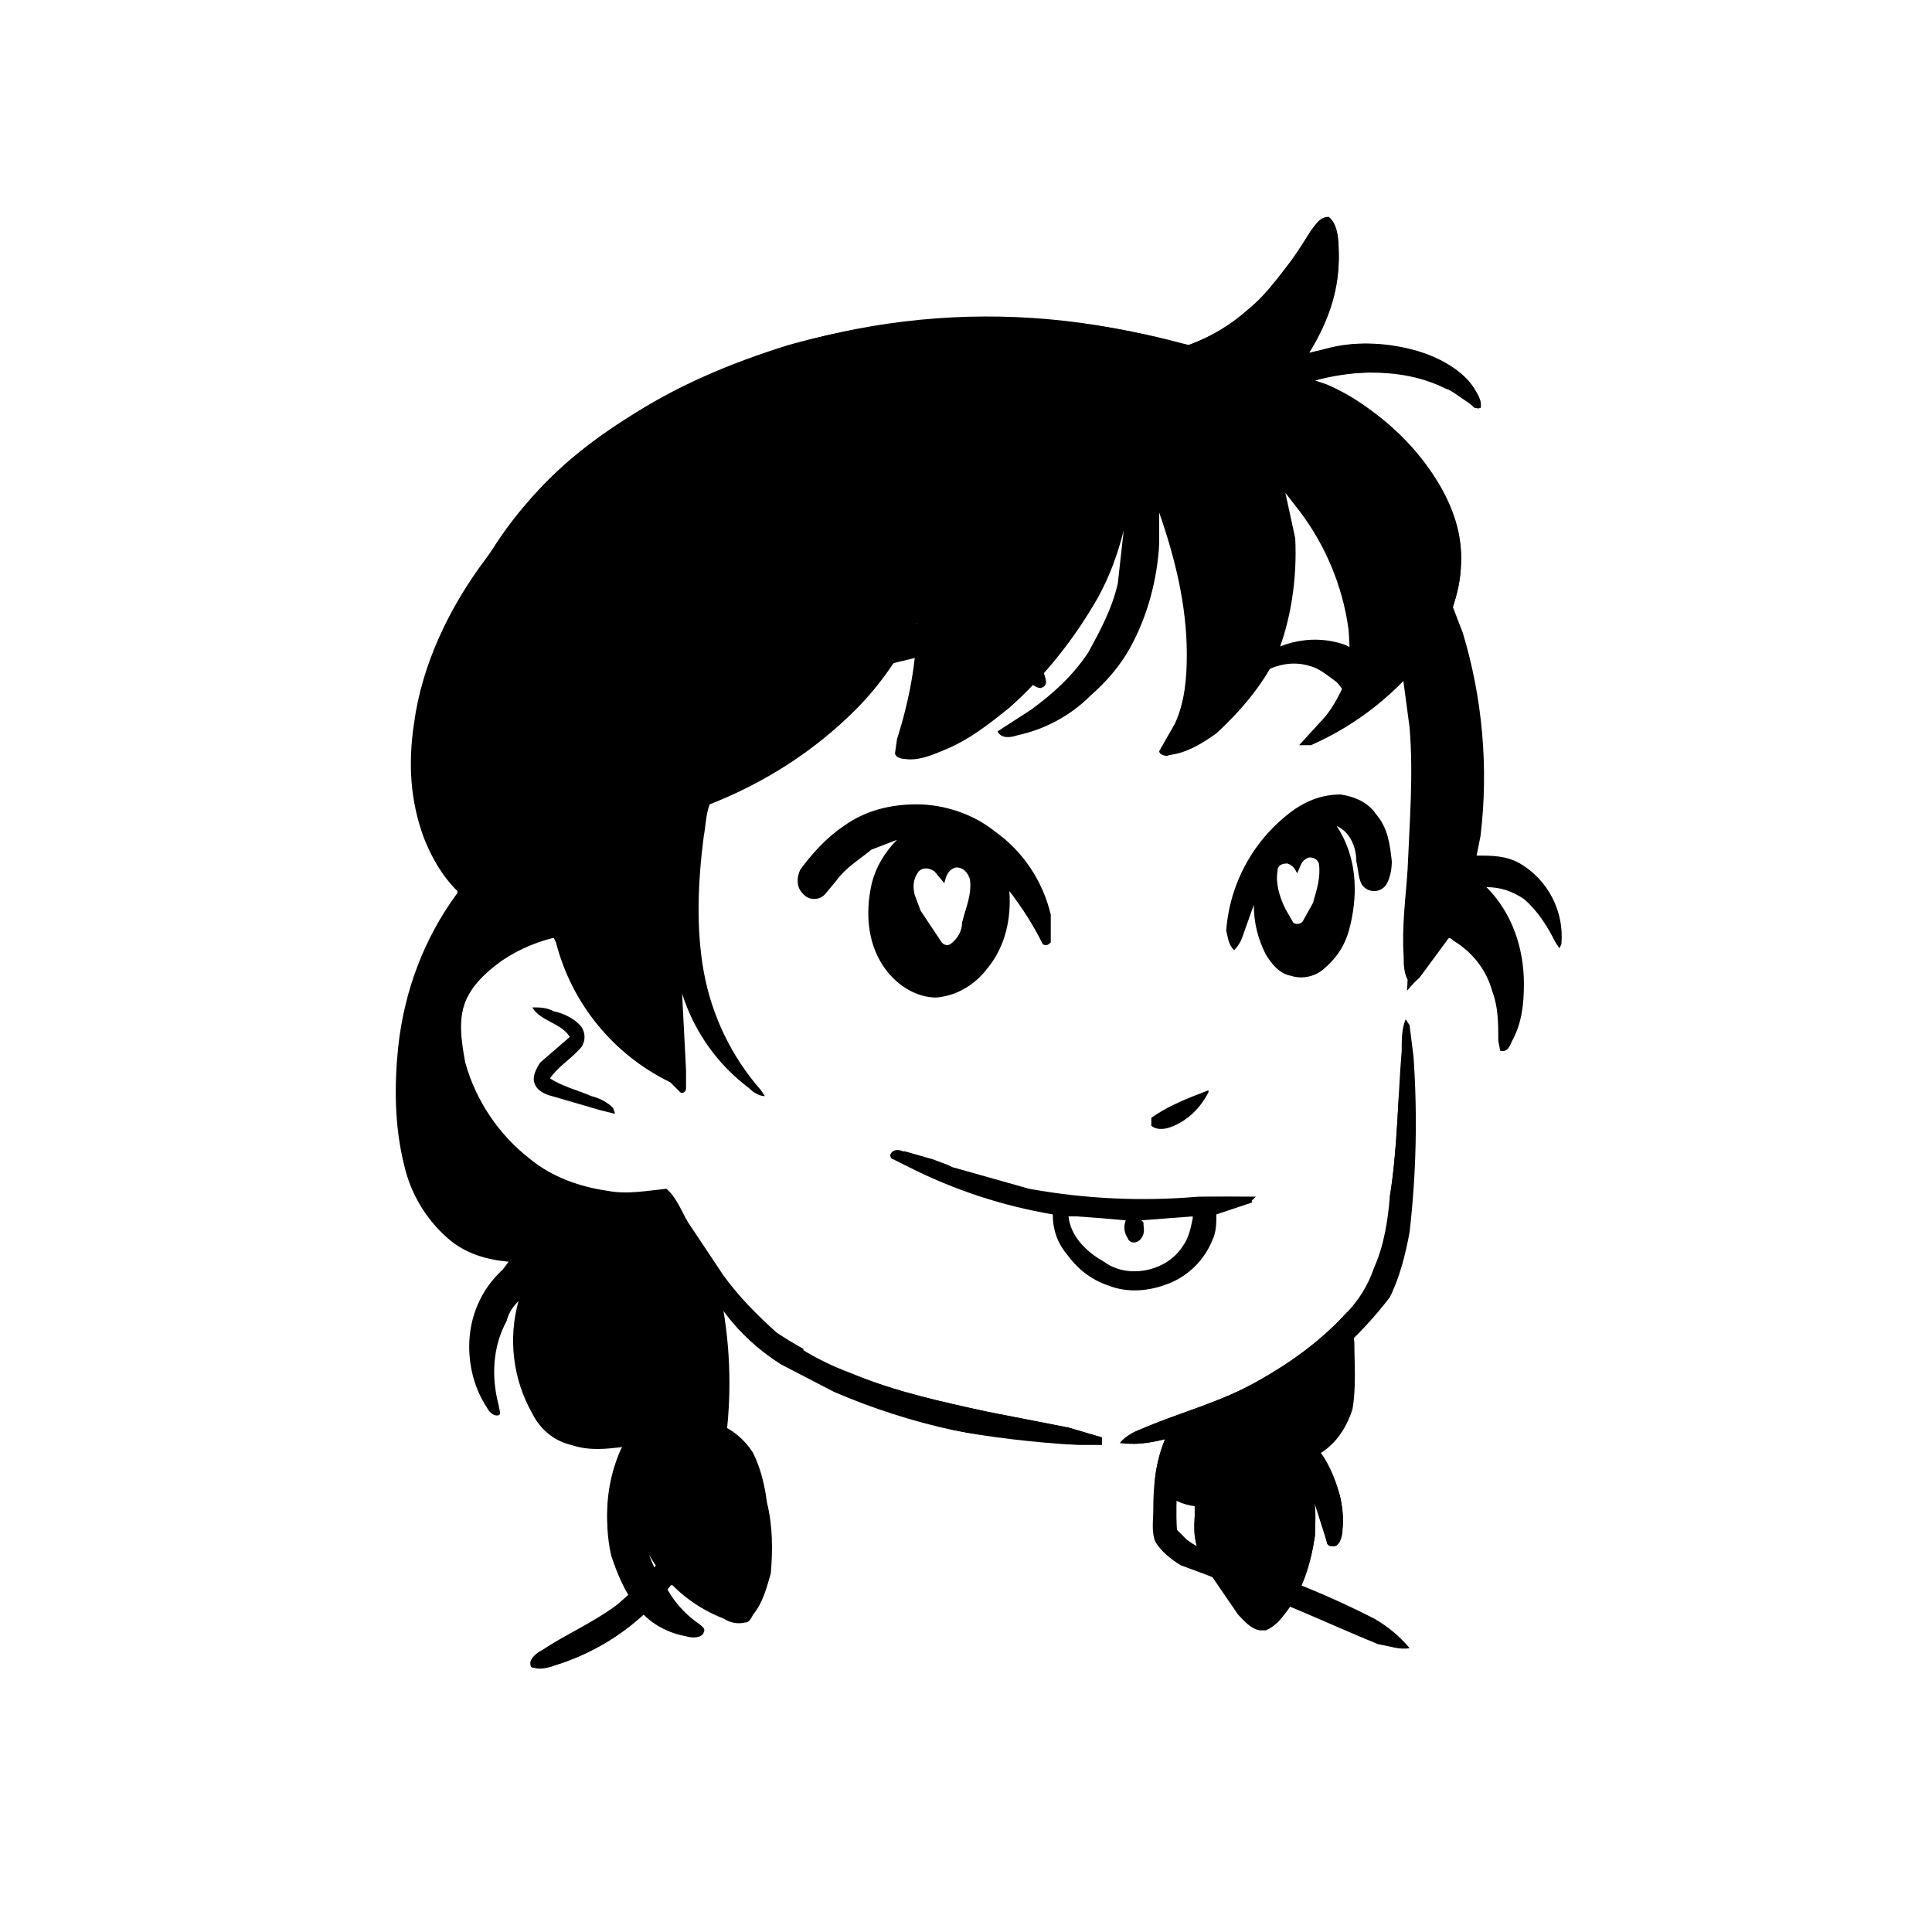
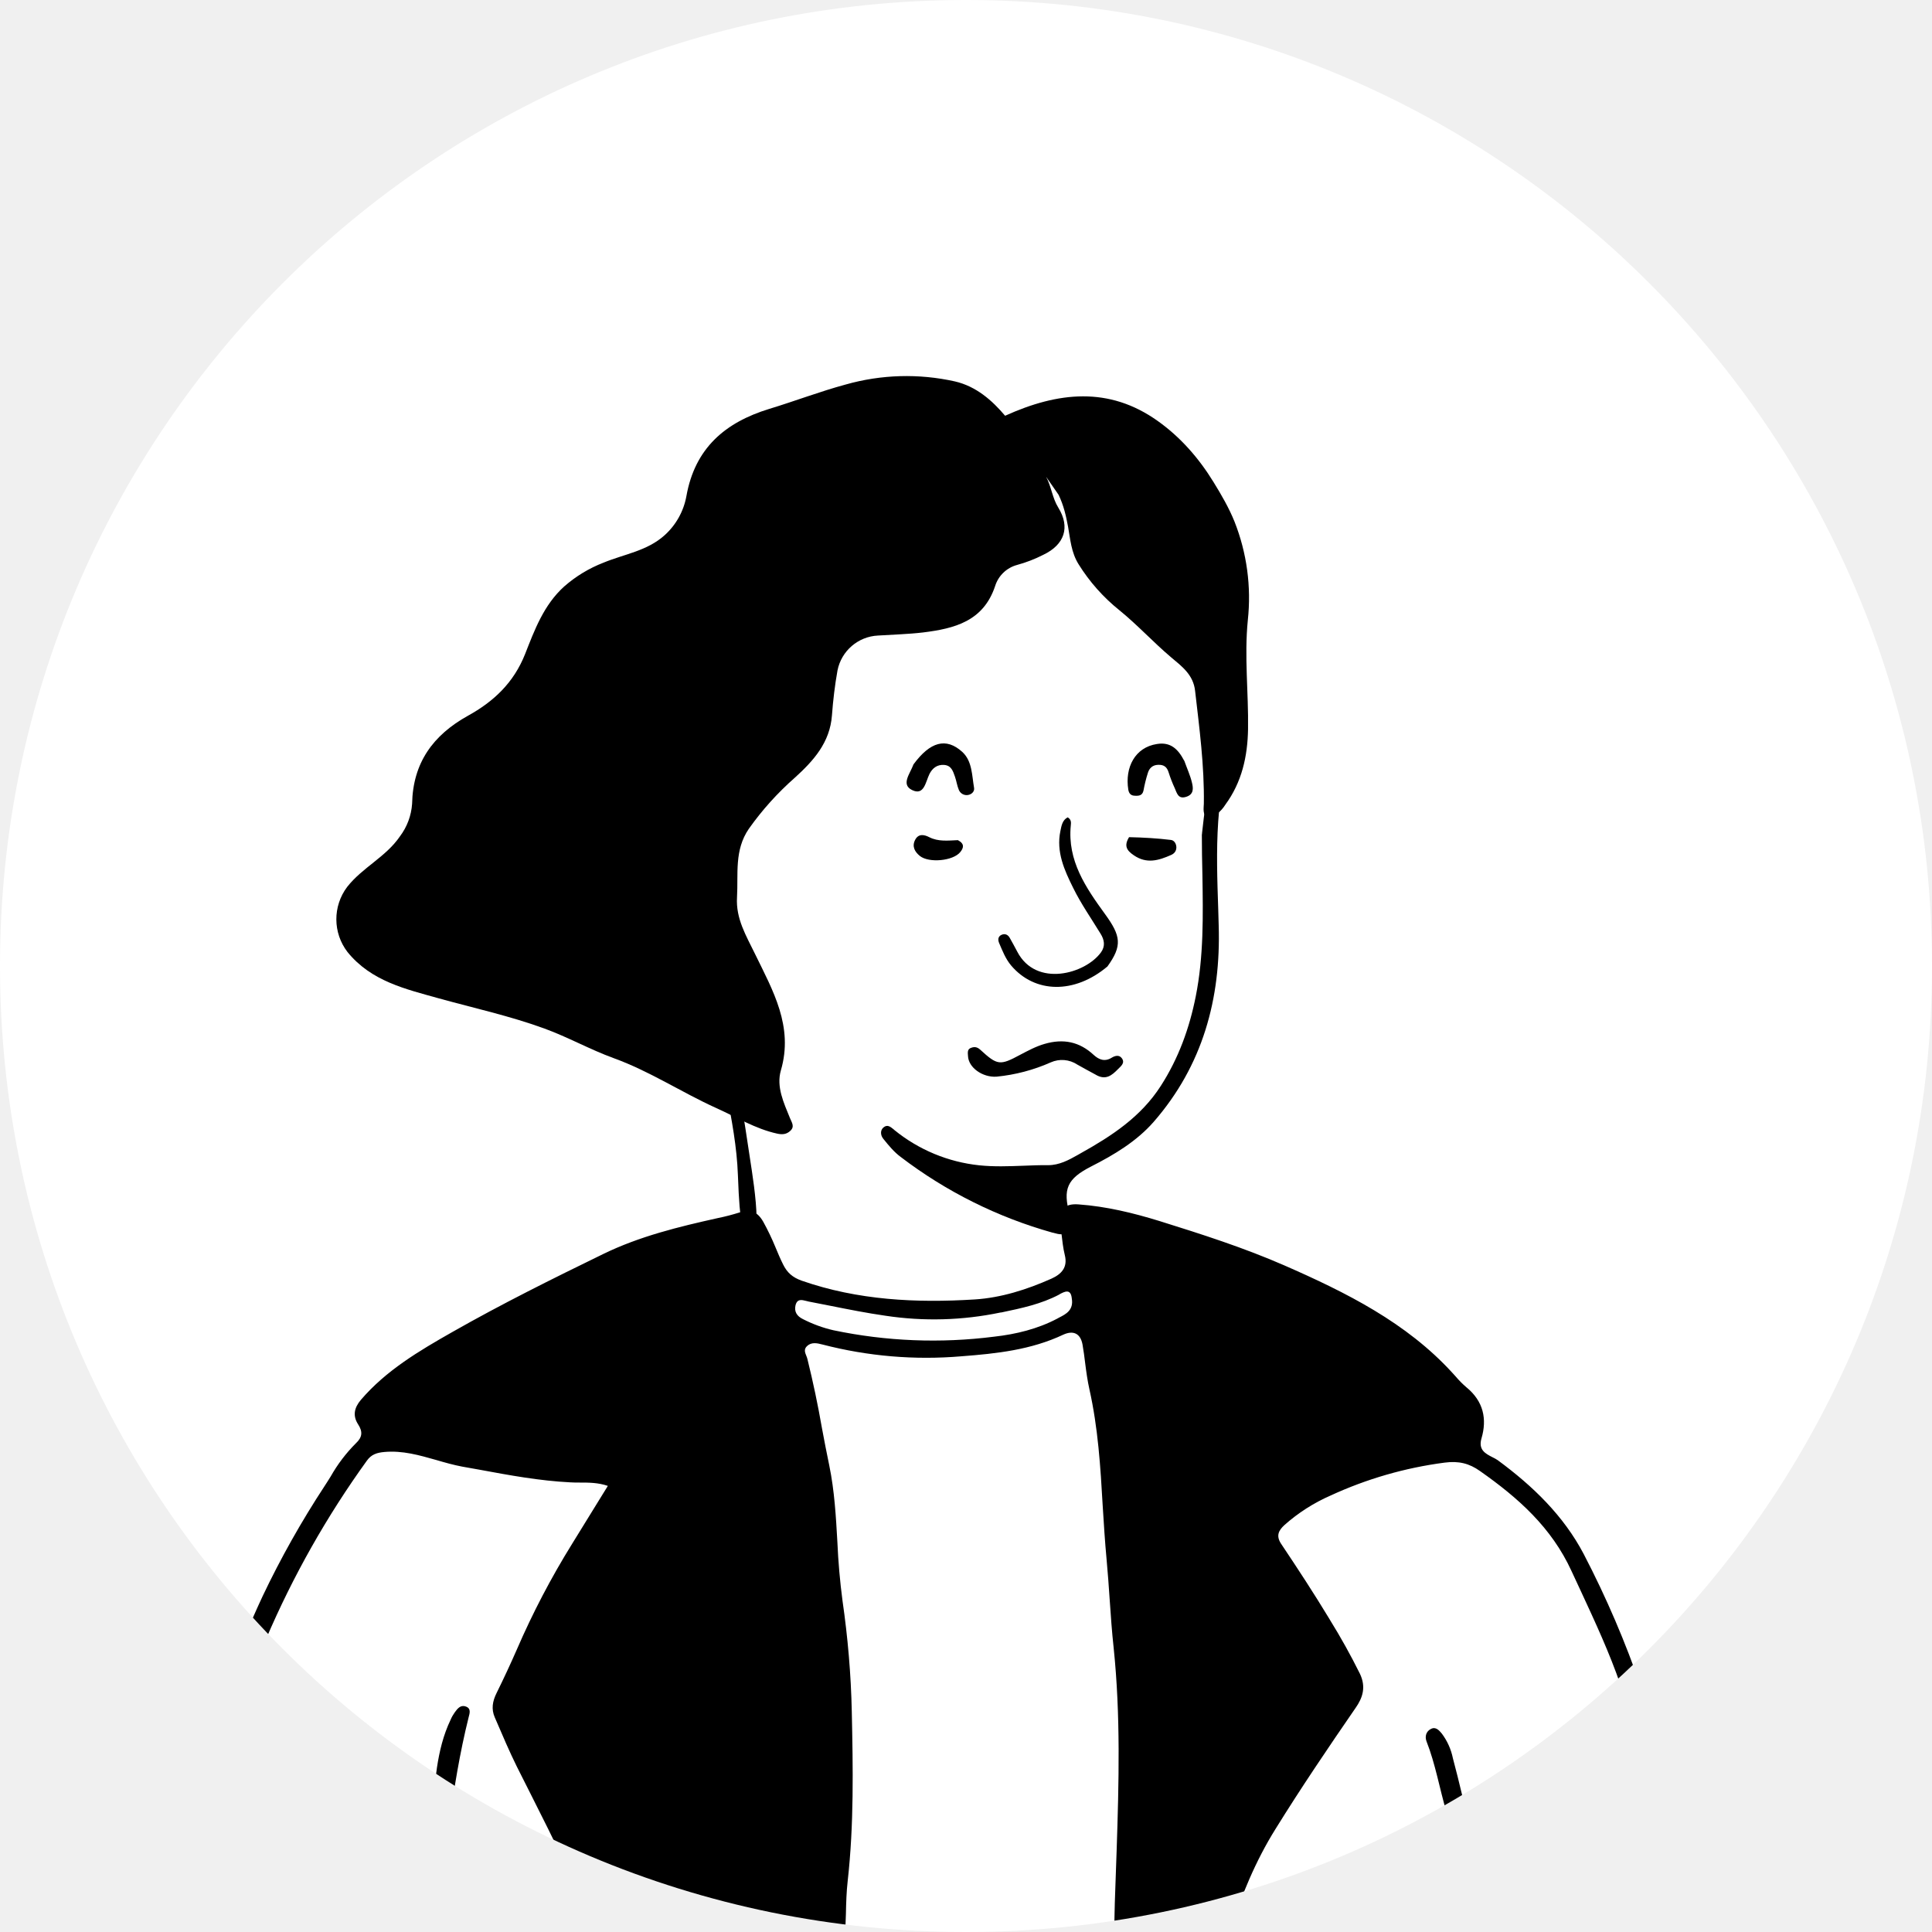
- <svg xmlns="http://www.w3.org/2000/svg" viewBox="0 0 980 980" fill="none" shape-rendering="auto">
+ <svg xmlns="http://www.w3.org/2000/svg" viewBox="0 0 1744 1744" fill="none" shape-rendering="auto">
  <mask id="viewboxMask">
-     <rect width="980" height="980" rx="0" ry="0" x="0" y="0" fill="#fff" />
+     <rect width="1744" height="1744" rx="872" ry="872" x="0" y="0" fill="#fff" />
  </mask>
  <g mask="url(#viewboxMask)">
-     <rect fill="#ffffff" width="980" height="980" x="0" y="0" />
-     <g transform="translate(10 -60)">
-       <path d="M665 172c3 4 4 10 4 15 1 19-5 36-15 52l12-3c14-3 29-2 43 2 10 3 22 9 28 18 2 3 5 7 4 11h-3c-4-4-9-8-15-10-12-6-25-8-38-8-9 0-19 1-28 4l6 2c14 6 26 15 36 25 14 13 26 30 30 48 4 14 2 27-2 40l5 13a253 253 0 0 1 9 103l-2 10c8 0 15 0 22 4a43 43 0 0 1 21 41l-1 2-2-3c-4-8-9-16-16-22-6-4-12-6-19-6 13 13 19 31 19 49 0 10-1 20-6 29-1 2-2 6-6 5l-1-5c0-9 0-17-3-25-3-11-10-20-20-26-1-1-2-2-3 0l-14 19c-6 5-10 12-15 18l-2 3 5 23a201 201 0 0 1-4 72c-6 15-16 28-27 40 5 9 9 18 10 29 0 11 1 23-1 34-3 9-8 17-16 22 5 7 8 15 10 23 1 6 2 13 0 20 0 2-1 4-4 4-2 1-3-1-3-2l-7-22c2 6 1 13 1 19-2 13-6 26-14 37-3 5-7 9-12 11-3 1-6-1-8-3-5-4-9-10-13-15-6-9-13-19-14-31v-14c-8-1-15-5-20-12-6-7-11-14-12-24-2-21 5-41 17-57 3-5 7-9 12-12l-10-9a97 97 0 0 1-25-50c-2-17 1-36 7-52s14-31 23-45l8-10c-5-7-7-16-9-25l-3-18v-29c0-13 0-27 5-39-3 1-6 2-9 1-2 0-2-1-1-2l9-21 4-20c1-27-5-54-14-80v16c-1 18-6 37-15 53-5 9-11 17-19 24-11 9-24 17-38 20-3 1-8 2-10-2 10-7 20-12 29-20 7-7 13-14 18-22 5-9 10-18 12-28 3-10 5-21 5-32-3 12-7 23-13 34-12 22-29 43-49 59-8 7-18 13-28 18-6 2-14 6-21 5-2 0-5 0-5-3l4-17c4-16 7-32 7-49a166 166 0 0 1-47 58c-18 14-37 26-58 34-4 14-5 29-6 43 7 4 12 10 17 16 15 19 24 42 27 65 2 15-1 29-5 43a220 220 0 0 1-16 37c15 4 28 17 32 32 4 14 3 29-2 42-6 18-18 31-33 42 10 8 13 21 15 33 3 12 3 25 1 38-1 7-3 15-8 20-1 2-2 4-5 4-6 1-12-3-18-5-13-7-23-17-30-30 3 9 8 16 13 24 4 5 9 10 15 14 1 1 0 3-1 4-4 1-8 0-12-1-8-2-16-7-21-14-6-7-10-17-13-26-4-18-2-38 6-55-9 1-17 2-26-1-9-2-16-8-20-16a75 75 0 0 1-7-57c-3 3-5 6-6 10-7 13-8 28-4 43 0 2 2 5-1 5-2 0-4-2-5-4-6-9-9-20-9-31 0-15 6-29 17-39l3-4c-11-1-22-4-31-12a70 70 0 0 1-22-37c-5-20-5-41-3-60 3-28 13-55 30-78v-1c-8-8-13-17-17-27-7-19-8-38-5-58 4-30 18-59 36-83l16-22c15-20 34-36 55-49 25-17 54-29 83-38a376 376 0 0 1 199-1l4 1c11-4 21-10 30-18 10-8 18-20 26-30 3-5 6-11 10-15 2-1 5-3 6 0Z" fill="#000000" />
-       <path d="M495 234c28 1 56 6 84 15a201 201 0 0 1 100 65c19 25 31 55 35 86a361 361 0 0 1 2 101l-5 34-4 20c-1 2-1 2-3 2-2-4-2-8-2-12-1-15 1-29 2-44 1-24 3-48 1-72l-6-45c-7-28-20-54-40-75-18-18-40-33-63-43-22-9-44-15-67-19-18-3-36-4-54-4a277 277 0 0 0-128 29c-13 9-25 20-35 32a276 276 0 0 0-55 139c-1 24 0 47 8 70l7 15 12 1 1 3c-3 2-7 2-11 3-10 2-20 6-29 12-7 5-14 11-18 19-5 10-3 22-1 33 5 19 17 37 33 49 11 9 25 14 39 16 10 2 20 0 30-1 5 4 8 12 11 17l18 27a136 136 0 0 0 66 50c22 9 45 14 68 19l41 8 17 5v4h-12a535 535 0 0 1-67-8 255 255 0 0 1-84-33c-11-7-21-16-29-27a214 214 0 0 1-16 123c-15 27-40 48-70 57-3 1-7 2-10 1-2 0-2-1-2-3 1-3 4-5 6-6 12-8 26-14 38-23 13-11 24-23 31-38 6-15 10-32 12-49 2-13 3-26 2-40l-4-38-18-36-19 4a88 88 0 0 1-75-38 93 93 0 0 1-20-58c0-9 3-18 8-25s12-13 19-17c5-4 12-6 18-8l-9-24c-5-22-5-45-2-67a292 292 0 0 1 63-149c9-10 18-19 29-26 7-4 14-5 20-9 43-19 90-25 137-22Z" fill="#000" />
-       <path d="M475 243a276 276 0 0 1 121 23c23 10 45 25 63 43 20 21 33 47 40 75l6 45c2 24 0 48-1 72-1 15-3 29-2 44 0 4 0 8 2 12l-1 20c-2 5-2 10-2 16-2 24-2 49-6 74-1 12-3 25-8 36-3 9-8 17-15 24-12 13-27 24-43 33-19 11-39 16-58 24-5 2-10 4-13 8 8 1 15 0 23-2-5 12-6 24-6 36 0 5-1 11 1 16 3 5 8 9 13 12l35 13c22 8 43 18 65 27 2 4 5 7 6 12 6 11 7 23 3 35-5 13-15 24-27 31-16 11-36 19-55 24a494 494 0 0 1-235-7c-20-7-40-14-58-24-14-8-29-18-40-31-6-8-11-19-12-29a122 122 0 0 0 86-107c4-24 4-49 0-73 8 11 18 20 29 27l27 14a331 331 0 0 0 124 27h12v-4l-17-5-41-8c-23-5-46-10-68-19-13-6-27-13-39-21-10-9-19-18-27-29l-18-27c-3-5-6-13-11-17-10 1-20 3-30 1-14-2-28-7-39-16a94 94 0 0 1-33-49c-2-11-4-23 1-33 4-8 11-14 18-19 9-6 19-10 29-12 4-1 8-1 11-3l-1-3-12-1-7-15c-8-23-9-46-7-70a276 276 0 0 1 54-139c10-12 22-23 35-32a277 277 0 0 1 128-30Z" fill="#ffffff" />
-       <path d="M260 571c4 0 7 0 11 2 5 1 11 4 14 8 2 3 2 7 0 10-5 6-12 10-16 16 6 4 14 6 21 9 4 1 8 3 11 6l1 3-8-2-24-7c-4-1-8-3-9-7-1-3 1-7 3-10l15-13c-4-7-15-8-19-15ZM703 577l2 3 2 16a483 483 0 0 1-2 89c-2 11-5 23-10 33a198 198 0 0 1-106 71c-1 14-3 31-2 47l5 5c8 6 18 9 27 12a451 451 0 0 1 68 28c7 4 13 9 18 15-5 1-10-1-16-2-22-9-43-19-65-27l-35-13c-5-3-10-7-13-12-2-5-1-11-1-16 0-12 1-24 6-36-8 2-15 3-23 2 3-4 8-6 13-8 19-8 39-13 58-24 16-9 31-20 43-33 7-7 12-15 15-24 5-11 7-24 8-36 4-25 4-50 6-74 0-6 0-11 2-16Z" fill="#000" />
-       <path d="M670 463c7 1 14 4 18 10 6 7 7 15 8 24 0 4-1 9-3 12-3 4-9 4-12 0-2-3-2-8-3-12 0-7-3-15-10-18 10 15 11 33 7 50-2 9-6 16-13 22-4 4-11 6-17 4-6-1-10-6-13-11-4-8-6-16-6-25l-5 14c-1 3-2 6-5 9-3-3-3-6-4-10a83 83 0 0 1 34-61c7-5 15-8 24-8ZM455 468c14 0 29 5 40 14 14 10 24 25 28 42v14c-1 1-2 2-4 1a163 163 0 0 0-17-27c1 14-2 28-11 39-6 8-15 14-26 15-11 0-21-7-27-16-8-12-9-27-6-41 2-9 7-17 13-23l-13 5c-6 5-13 9-18 16l-5 6c-3 4-9 4-12 0-3-3-3-8-1-12 6-8 13-16 22-22 11-8 24-11 37-11Z" fill="#000000" />
-       <path d="M659 498c1 7-1 13-3 20l-5 9c-1 2-4 2-5 1l-4-7c-3-6-5-13-4-19 0-3 2-4 5-4 3 1 4 3 5 5 1-2 2-6 4-7 2-2 6-1 7 2ZM475 500c4 0 6 3 7 6 1 8-2 14-4 22 0 4-2 8-6 11-2 1-4 0-5-2l-10-15-3-8c-1-4-1-8 2-12 2-2 5-2 8 0l5 6c1-4 2-7 6-8Z" fill="#fff" />
-       <path d="M467 377c15 1 32 5 44 15 4 3 8 7 9 11 1 3 1 5-2 6-3 0-6-3-8-5-11-8-24-13-38-13-8 0-15 2-23 4-15 3-29 11-38 23-3 3-5 7-10 8s-10-3-10-8c-1-4 2-8 4-11 12-15 30-25 49-29 7-2 15-2 23-1ZM672 387c5 2 10 7 13 11 3 3 5 7 5 11 0 6-6 10-12 8-5-2-6-7-10-11-4-3-9-7-13-8-12-4-24 1-32 9l-9 9c0-7 4-13 9-17 12-13 32-18 49-12Z" fill="#000000" />
-       <path d="M603 613v1c-4 8-11 15-20 18-3 1-7 1-9-1v-4c7-5 16-9 24-12l5-2Z" fill="#000000" />
-       <path fill-rule="evenodd" clip-rule="evenodd" d="m463 648-14-4h-1c-2-1-5-1-6 1-1 1 0 3 1 3l6 3 2 1a257 257 0 0 0 73 24c0 7 2 14 7 20 5 7 12 13 21 16 10 4 21 3 31-1s18-12 22-22c2-4 2-9 2-13l18-6v-1l2-2a1497 1497 0 0 0-29 0 324 324 0 0 1-86-4l-39-11-2-1-8-3Zm69 29c1 10 9 18 18 23 12 9 32 5 40-8 3-4 4-9 5-14v-1l-26 2 1 1c0 3 1 5-1 8s-6 3-7 0c-2-3-2-6-1-9a1036 1036 0 0 0-25-2h-4Z" fill="#000000" />
-       <path d="M664 170c4 3 5 10 5 15 1 19-5 38-15 54l19-4c15-2 31 1 45 7 9 4 19 10 22 20 1 2 2 6-1 5-8-5-15-11-23-14-19-6-40-5-59 0l17 8c18 10 34 25 45 43 8 13 13 27 12 42 0 16-7 31-16 44a150 150 0 0 1-60 48h-6l10-11c5-5 8-10 11-16 5-10 5-21 4-32-3-22-12-43-25-60l-7-9 5 23c1 20-2 42-10 61-7 14-18 27-30 38-7 5-15 10-24 11-1 1-5 0-5-2l8-14c5-11 6-23 6-35 0-25-6-49-14-72v16c-1 18-6 37-15 53-5 9-12 17-20 24-10 10-23 17-37 20-3 1-8 2-10-2l17-11c11-8 21-17 29-29 6-11 12-22 15-35l3-27c-3 12-7 23-13 34-12 21-27 40-45 56-10 8-20 16-32 21-7 3-14 6-21 5-2 0-5-1-5-3l1-7c6-19 10-39 10-59-8 16-18 31-31 44-21 21-46 37-74 48-2 5-2 11-3 16-3 23-4 47 0 69s14 43 29 60l2 3c-3 0-6-2-8-4a96 96 0 0 1-34-48l2 39v9c0 2-2 3-3 2l-5-5a109 109 0 0 1-58-71l-2-4c-17-15-31-33-40-53-12-24-17-52-14-79 4-27 15-52 31-74 22-30 51-52 84-69a351 351 0 0 1 256-25l6 1c11-4 21-10 30-17 13-11 23-27 32-41 3-3 4-7 9-7ZM328 777v2c4 0 7-1 10 1l12 1c9 2 17 8 22 16 4 8 6 17 7 25 3 12 3 24 2 36-2 7-4 15-9 21-1 2-2 4-4 4-4 1-8 0-11-2a74 74 0 0 1-38-33c2 7 6 13 10 19 4 7 10 13 16 17 1 1 3 2 2 4-1 3-6 3-9 2-11-2-21-8-27-18a81 81 0 0 1-6-77l9-14 4-1c3-1 7-4 10-3ZM654 792c6 3 10 11 12 17 4 8 6 18 5 27 0 3-1 6-3 8-2 1-5 0-5-2l-6-22v19c-2 14-6 27-14 38-3 4-6 8-11 10h-3c-5-1-8-5-11-8l-13-19c-4-6-8-13-9-21s1-16 2-24c4 0 8-1 11-3l13-4c7-2 13-6 19-9l13-7Z" fill="#000000" />
+     <rect fill="#ffffff" width="1744" height="1744" x="0" y="0" />
+     <g transform="translate(531 487)">
+       <path d="M554 727.7c-99.2 297-363.8 388.6-503.7 19.8-19.3-50.7 31-69.5 66.2-91.9 24.1-15.3 36.8-28.5 35.3-42.2-7-64.4-36.9-243.8-36.9-243.8l-3-5.8s.7-1.6-2.2 1.2c-3 3-9.9 34.2-37 34.2-24.5 0-49.2-10.9-61-86.3C7.2 285.6 9.6 214 40 201c12.5-5.3 24-7.2 35.2-.8 11.3 6.4-13-22 112-126C268.4 6.4 396.7-3.5 448.5 8 500.3 19.5 552 44.8 574.9 98.5c27.8 65-25.9 114.3-14 262.5-2.2 53.6.8 171.2-146.6 210.6-28 7.5-19.3 48.4 22.7 58.4 67 21 117 72.3 117 97.9" fill="#fff" />
+       <path fill-rule="evenodd" clip-rule="evenodd" d="m554 266.2.1-1.4c4.1-36.4 8.2-71.7 27.1-103.4 6.5 4.4 5.7 10 3.7 15.2-19.9 51.2-18 104.4-16.2 157.6l.4 14c2.1 66.4-14.5 126.8-58.7 177.5-15.4 17.6-35.8 29.8-56.5 40.3-21.4 11-25.9 20.1-19.2 43.6l.8 2.6c1.4 3.9 2.8 7.9-1 11.8-4.5 4.6-9.5 3.3-14.8 1.8l-.6-.1a406.4 406.4 0 0 1-137-68.3c-6-4.4-10.8-10.3-15.5-16.1l-.3-.4c-2.5-3-3-7.8.5-10.4 3.3-2.5 5.8-.5 8.7 1.8l1 .9a145.5 145.5 0 0 0 76.3 31.7c13.4 1.4 26.6.9 40 .4 7.4-.3 14.8-.6 22.3-.5 10.2 0 18.7-4.7 26.7-9.2l2.8-1.6c27.8-15.5 54.3-32.8 72.2-60.7 16.1-25 25.9-52.2 31.6-80.9 7.2-36.1 6.6-72.7 6-109.8-.3-12-.5-24.2-.5-36.4ZM50.6 190.8c21.9-1.7 34 11.2 44.3 26.3a140.4 140.4 0 0 1 22.4 61.5c.5 3.7 1 7.6-1.2 11.3-4.5.6-4.9-3-5-5.6-.5-20.7-9.7-38.7-18.9-56.1-6.6-12.5-16.2-24.6-31.4-27.6-17.2-3.5-33 12-40.8 32.2-14.5 37.6-12 74.6 1.4 111 5.8 15.9 13.1 32.1 27.8 43.2 14.8 11.3 32.7 9.3 43.6-5.7l2-2.5c2-2.6 4-5.1 5-8 2.1-5.8 5.4-11.2 11.3-10.4 6.8 1 8 8.3 8.7 14a3661 3661 0 0 0 22 156.7l5.9 38.8c2.6 17.1 5.6 41.7 3.6 52.1a28 28 0 0 0-.3 2.2c-.4 2.8-.6 5-4.2 5.5-4.9.8-7-2-7.7-6.4-2.3-17-3-23.6-4-49.6-.9-25.2-5.6-50-10.4-74.9l-5-27c-5.2-30.8-10.3-62-10.8-97l-2 3c-7.6 11.3-13.7 20.5-24.5 24a40.5 40.5 0 0 1-46.1-12.5 127.8 127.8 0 0 1-28.8-55.8c-8.4-34-9.9-67.1.9-100.6 5.2-16.1 23.7-44.7 42.2-42Zm34.6 127.5c4.4 3.2 8.4 6 12-5.4-1.1-42.2-14.7-69.2-35.8-70.3 11.2 14.6 22 28.8 23 48.5a32.3 32.3 0 0 1-10.7-8.8c-2-2.2-4-4.4-6.5-6l-3-2.4c-4.8-3.6-9.7-7.4-17.8-4.5 3.8 5.8 9 10 14.3 14 6 4.7 12 9.3 15.6 16.5-10.6 7.7-15.2 17.7-9.7 29.9 4.8 10.5 11.9 19.2 25.9 19.8-.6-6.3-4.7-10.9-8.8-15.4-5-5.4-9.7-10.6-7.5-18.6 3.2-1.5 6.2.7 9 2.7Z" fill="#000" />
    </g>
-     <g transform="translate(10 -60)" />
+     <g transform="translate(178 1057)">
+       <path d="m1351 688-1369-3.3s11.4-97 44.3-189.1c41.2-115.2 107.2-232 125-246.1 20.8-16.8-11.6-18.2 3.4-41.2 33.5-51.1 147-97.5 179.8-114.1 58.7-29.8 164.8-47.8 164.8-47.8l27.2 53.5s63.5 21.9 138.6 24.4c40.5 1.3 134.4-29.5 134.4-29.5L788.3 37s169.5 34.8 253.3 85.6c48.3 29.3 108.5 75 110 101.2 2.2 39.8 1.7 36.7 24 51.9 53.5 36.2 98.8 122 121.2 191.2C1314.4 521.1 1351 688 1351 688Z" fill="#fff" />
+       <path d="m924.7 688-94.5-.3L843 482.6l-43.4-379.4s-110.1 29-147 27c-31.4-1.5-123.7-22-123.7-22s51 280 55.9 374.4C587.3 533.9 576 688 576 688l-209.4-1.2L276 489s51-133.4 101.5-206.7c9-13.1-22.8-16-64.1-14-42.2 2-164.2-13.8-162.4-44.5 3-51.3 150.5-113 183.4-129.6C393 64.4 499.2 46.4 499.2 46.4l27.3 53.5S590 121.8 665 124.3c40.5 1.3 134.4-29.5 134.4-29.5L788.3 37s169.6 34.8 253.4 85.6c48.3 29.3 122 66.1 111.2 120.3-2.3 12-207 47-187.2 89.8 24.6 53 88.8 118.6 79 135-16 27-40.8 67.7-69.5 103.3-20.2 25-50.5 117-50.5 117Z" fill="#000" />
+       <path fill-rule="evenodd" clip-rule="evenodd" d="M301.5 563.4c20.5 40.6 41 81.3 56 124.6 6.6 0 12 0 17.7-1l-4.3-11a672.5 672.5 0 0 0-19.6-47.8 5876 5876 0 0 0-34.2-70.7c-9.4-19.2-18.8-38.3-28-57.5-3.8-8-6-16.9-1.3-25.8 6.7-12.8 12.6-26 18.4-39.2l5.2-11.8c11-24.4 24.5-47.6 38-70.9 10.6-18.1 21.2-36.3 30.6-55 8-16.3 5.6-24.5-12-30a48.4 48.4 0 0 0-10.5-2.3c-8.6-.7-17.2-1.2-25.9-1.7-26.4-1.5-52.9-3-78.6-10.8-8-2.4-16.3-3.7-24.6-5-8-1.3-16-2.6-23.8-4.9l-4.6-1.3c-14.8-4.2-30-8.6-41.4-20.3l1.7-2.4c1-1.3 1.8-2.5 2.8-3.5 25.5-28.7 59-47 92.3-65.1l20-11a963.1 963.1 0 0 1 62.6-31.4c7.9-3.7 15.8-7.4 23.7-11.3A394 394 0 0 1 423 71.5c10.6-3.1 21.4-5.6 32.2-8 7.8-1.9 15.6-3.7 23.3-5.7 20.1-5.3 23.8-4 29 15.7l9.1 34.2a2051 2051 0 0 1 26.8 106.6c8.7 40.7 14.4 82 17.2 123.5a1480 1480 0 0 0 6.8 70.7c3.7 32.2 7.3 64.3 8 96.7.5 20.8-.1 41.6-.8 62.4l-.8 29c-.3 13.5-1.8 26.9-3.3 40.2-2 17-4 34-3.3 51.2 6.7 0 12.2 0 17.8-1.2l.6-16.2c.2-10.2.5-20 1.6-29.6 5.7-51 4.8-102 3.7-153-.7-33.6-3.6-67-8.4-100.2a605.8 605.8 0 0 1-4.6-52.8c-1.3-23-2.6-46.1-7.3-69a1627 1627 0 0 1-6.7-34.2 906 906 0 0 0-13-61.8c-.2-1-.6-2-1-3-1.2-3-2.5-6 .6-8.9 4-3.8 9.1-2.7 14-1.4A373 373 0 0 0 690 167.3c31.6-2.4 62.8-5.8 91.8-19.5 8.7-4 15.5-1.5 17.4 9 1 5.6 1.7 11.2 2.4 16.9 1 7.9 2.1 15.8 3.8 23.4 7.8 34.8 10 70 12 105.2 1 16.1 2 32.2 3.5 48.3 1.1 12 2 24.2 2.8 36.3 1 14.6 2 29.1 3.6 43.7 6.3 60.7 4.7 121.5 2.7 182.3l-.7 20c-.7 18.4-1.4 36.7-1.4 55 5.8 0 10.4 0 15.4-1l.8-5.3c1-6.5 2-12.5 2-18.4l.3-44.7c.1-28 .3-56.2 1.6-84.2 1.7-37 .6-74-3.2-111-2.7-26.2-4.5-52.4-6.3-78.7-1.7-24.1-3.4-48.3-5.7-72.4-4.5-46-10.5-92-20.5-137.3a2499.2 2499.2 0 0 1-13.8-68.7c-.5-2.4-.4-5-.4-7.4v-4c-.3-6.4 2.7-8.5 9.1-7.2a642.2 642.2 0 0 1 79.2 18.8c21 6.9 41.7 15 62.3 23 7.3 3 14.7 5.8 22 8.6a446.7 446.7 0 0 1 141 84.8c13 11.7 24.1 25.1 31.8 40.6 4.5 9.3-.3 19.2-9.6 21l-9.2 1.9c-22.7 4.4-45.4 9-67.6 15.7a251.6 251.6 0 0 0-92.9 50.8c-7.6 6.6-8.7 14.7-4.5 23.2 4 8 8.4 16 13.2 23.6 5.8 9.2 11.7 18.4 17.7 27.5a705.7 705.7 0 0 1 42 70c3.2 6.5 4 13-.3 18-9.4 10.8-16.8 22.9-24.3 35a360.3 360.3 0 0 1-16.9 25.7 486 486 0 0 0-53.6 90.3c-3.6 7.9-6.6 16-9.7 24.2-4.8 13-9.7 25.8-16.5 37.7 7.5 0 14 0 20.6-1 10.7-33 23.5-64.2 41.5-93 23-37.1 47.5-73.3 72.3-109.3 6.3-9 9.7-18.8 3.8-31a589 589 0 0 0-27-48.5l-.4-.7c-13.9-23-28.7-45.6-43.7-68-4.7-7.2-2.2-12 3-16.8a158.1 158.1 0 0 1 41.7-26.7 355.4 355.4 0 0 1 102.9-29.7c12.8-1.7 22.3.7 32 7.6 34.6 24.3 64.6 51 82.6 90.3l8.7 18.7c12.8 27.6 25.6 55.2 35.5 84a1107 1107 0 0 1 41 147.4c5.8 25.6 11.6 51.2 18.2 76.7 4.9 0 8.6 0 12-1-5.3-21.6-9-43.3-12.8-65-4.7-27-9.4-54-17-80.4l-1.4-5.3c-6.6-23.2-13.2-46.4-21.1-69a882 882 0 0 0-52-121.3c-18.2-34.7-45.8-61.4-77.7-84.9-1.4-1-3.2-1.9-5-2.8-6-3.1-12.7-6.5-9.7-16.8 5.2-17.6 1.8-33.7-13.7-46.3a86.8 86.8 0 0 1-9.6-9.7l-3-3.3c-41.4-45.3-95.8-72.5-151.8-97-36.4-15.9-74.5-28.1-112.6-40-23.7-7.3-48-13.2-73-15-12.7-1-18 4.8-16.5 16.8.4 3 .8 6 1 9 .8 6.7 1.5 13.5 3.1 20 2.8 11.2-3.2 17.2-12 21.2-22 9.8-45.4 17.3-69.4 18.8-52.8 3.3-105.4.7-156-16.9-8.5-3-13.3-7.4-16.9-14.7-2.5-5-4.7-10.2-6.8-15.3a224 224 0 0 0-11-23c-5.4-9.6-11.8-11.8-21.6-8.6-6.4 2-12.8 3.7-19.3 5C434.6 50.4 399.3 59 366.5 75c-46 22.4-91.7 45.1-136 70.3-30.3 17.2-60 34.8-82.7 61.3-6.2 7.3-7.5 14.5-2.5 22.2 4.2 6.5 3.9 11.5-2 17a139.2 139.2 0 0 0-22.8 30c-1.8 2.8-3.5 5.7-5.4 8.5-21 32-39.7 65.2-56 99.5A873.4 873.4 0 0 0 26.7 463l-1 2.8c-7.9 22-15.7 43.9-21.3 66.5a925 925 0 0 1-5.6 21.5 563.4 563.4 0 0 0-8.8 35.3c-6.6 32.9-12.2 66-17 98.9 6.7 0 12.1 0 18-1l8-46c2-12.3 4-24.5 6.2-36.6 11-63 32.6-123 57-182a838.3 838.3 0 0 1 91-160.9c4-5.6 9-7.2 15.7-7.8 16.4-1.5 31.6 2.9 46.8 7.2 7.8 2.3 15.6 4.5 23.5 6l15.7 2.8c27 5 54 10 81.8 11.4 2.9.2 5.8.2 8.7.2 8.1 0 16.5 0 25.3 3l-8.4 13.6-23.8 38.6a729.7 729.7 0 0 0-50 95.6 948.5 948.5 0 0 1-18.2 39.1c-3.8 7.6-4.9 14.6-1.7 22l1.3 3c6 14 11.9 27.8 18.6 41.4l13 25.8Zm476.8-452c4.8-2.6 10.3-5.4 11.2 3.7 1.8 10.6-5.4 14.2-11.5 17.3l-1.8 1c-17.5 9.2-37 14-56.8 16.2a437 437 0 0 1-145.1-5.8c-9.6-2.2-18.8-5.6-27.4-10-5.6-2.7-8.1-6.8-6.8-12.5 1.5-6 5.5-5 9.5-4l2.4.6 19.4 3.8c16.5 3.3 33.1 6.6 49.9 9a293 293 0 0 0 103.8-2.9l1-.1c18-3.8 35.8-7.5 52.2-16.2Z" fill="#000" />
+       <path d="M200 688c3-35 7-69.8 11.4-104.7 3.6-29.7 4-60 17.4-88 1-2.4 2.3-4.6 3.8-6.7 2.3-3.1 5-6.8 9.7-5.2 5.3 1.7 3.6 6.4 2.7 9.9-8 32.1-13.3 64.8-17.7 97.5-4.1 31.5-6.2 63.3-9.4 96-5.8 1.2-11.2 1.2-18 1.2ZM1150.9 688c-9.8-36.3-12.8-73.7-23.3-109.7-6.2-21-9.8-42.8-17.9-63.4-1.6-4.2-.5-9 4-11.2 4.4-2.3 7.4 1.3 9.9 4.3a55.4 55.4 0 0 1 9.9 22.1c11.5 43.4 20.8 87.4 27.6 131.7 1.2 8 1.2 16 1.9 25.2-3.5 1-7.3 1-12.1 1Z" fill="#000" />
+     </g>
+     <g transform="translate(266 207)">
+       <path d="m689.4 239.4-11.1-16c4.8 8.9 5.6 19.1 11 27.8 11 17.8 5.6 33.5-13.5 42.6A123 123 0 0 1 652 303a28.5 28.5 0 0 0-19.7 19c-10.6 31.9-36.8 38.4-65 41.9-13.5 1.6-27.1 1.9-40.7 2.8a39.2 39.2 0 0 0-36.6 31.5c-2.4 13.4-4 27-5 40.5-1.8 24.6-16.7 41.1-33.6 56.4a266.3 266.3 0 0 0-41.4 46c-13.3 19.3-9.5 40.8-10.7 61.8-1.2 19.4 8.3 34.8 16.3 51.3 16 32.9 34.9 65.3 23.3 105-4.3 14.8 2.6 29.3 8.2 43.1 1.6 4 4.5 7.6.3 11.5-3.5 3.3-7.4 3.5-11.9 2.5-19.7-4.3-36.9-15-55-23.1-31.2-14.1-59.9-33.2-92.5-45-21.2-7.7-41.3-19-62.7-26.8-31-11.3-63.4-18.4-95.2-27.2-30-8.4-61-15.4-82.4-41.8a48.5 48.5 0 0 1-.3-58.8C61.2 576 82.3 566.6 95 548a55 55 0 0 0 11-29.4c.7-37 18.9-62 50.4-79.5 23-12.7 41.2-29.5 51.6-55.7 8.5-21.6 16.8-44.3 35.3-61a118.6 118.6 0 0 1 35.5-21.5c18.6-7.7 39.4-10.5 55.2-24.8a62.5 62.5 0 0 0 19.6-35.2c7.7-43.4 35-66.6 74.8-78.8 23.1-7 45.7-15.7 69-22a200.9 200.9 0 0 1 98.6-2.8c19.4 4.5 33.7 17.3 45.3 31 47.7-21.6 93.8-26.7 137.9 4.8 20.4 14.5 37 33.5 50.2 55 7.1 11.5 13.9 23.2 19 35.8a187.2 187.2 0 0 1 12 88.9c-3.3 32.9.7 65.5.2 98.3-.4 24.7-5.6 48-20.5 68.3a31.7 31.7 0 0 1-16 13c-4.8-4.7-3.5-9.6-3.4-14 .5-34.2-4-68-7.9-101.8-1.6-14.6-12.1-22.2-21.6-30.2-16.1-13.6-30.4-29.3-46.8-42.6a164.9 164.9 0 0 1-36.8-41.5c-6.7-10.8-7.4-22.4-9.5-34-1.8-9.6-3.9-19.1-8.6-28.8Z" fill="#000" />
+     </g>
+     <g transform="translate(791 871)">
+       <path d="M197.7 98.9c-6-3.3-11.2-6-16.2-8.9a25 25 0 0 0-24-2 158.4 158.4 0 0 1-49 12.9c-12.6.8-25.3-8.2-25.7-18.7-.2-3-.8-6.2 3-7.4 2.8-1 5.2-.8 8 1.7 15.6 14.3 17.8 14.5 36.2 4.6 7.1-3.7 14-7.5 22-9.8 16.9-4.9 31.4-2 44.3 10 4.6 4.2 9.9 6.4 16.2 2.5 2.9-1.8 6.8-2.9 9.2.5 3 4.2-.7 7-3.4 9.7-5.5 5.6-11.2 10.7-20.6 4.9Z" fill="#000" />
+     </g>
+     <g transform="translate(653 805)" />
+     <g transform="translate(901 668)">
+       <path d="M98.7 204.4c-29.8 25.1-65.6 24.4-87-.9-5-6-7.7-13-10.7-20-1.2-2.7-1.5-6.1 2.2-7.7 3.2-1.3 5.8 0 7.4 3 2.3 4 4.5 8.2 6.7 12.3 17 32.6 61.6 20 75.6.5 4-5.6 3-11.2-.4-16.7-8.4-13.8-17.7-27-24.8-41.5-7.9-15.9-15.4-32.4-11.5-51.2 1-4.9 1.8-9.9 6.6-12.4 3.5 2.1 3 5 2.8 7.3-3.2 31.8 13.6 56.2 30.8 79.9 14.5 19.9 15.8 28.6 2.3 47.4Z" fill="#000" />
+     </g>
+     <g transform="translate(610 680)">
+       <path d="M409.2 75.7c13.1.3 25.4 1 37.7 2.5 3 .3 4.9 3.3 5 6.6 0 3.4-1.8 5.7-4.8 7-11.1 4.9-22 8.3-33.7.2-6.5-4.4-8.9-8.6-4.2-16.3ZM254.7 78.4c6.2 3.3 5.2 7 2.1 10.8-6.5 8-28.2 10-36.4 3.5-4.7-3.8-7.3-8.6-4.4-14.4 3-6 8.2-5 13-2.5 8 4 16.4 3 25.7 2.6Z" fill="#000" />
+     </g>
+     <g transform="translate(610 680)" />
+     <g transform="translate(774 657)">
+       <path d="M295 29.6c2.6 7.3 5.5 13.5 7 20 1.2 4.9 1.7 10.4-5 12.6-7.6 2.6-8.6-3.4-10.6-7.8a120 120 0 0 1-5.5-14.2c-1.5-4.9-4.3-7-9.4-6.8-5 .1-8 3-9.3 7.2-1.7 5.3-3 10.7-4 16.1-1 4.5-4.2 4.8-7.8 4.6-3.6-.1-5.3-2-5.9-5.5-3.2-20.1 6.1-38.2 25.9-41.2 12.2-2 19 4.5 24.5 15ZM50.6 33C65.7 12.5 80 8.5 94.6 21.7c9.1 8.3 8.7 21.2 10.7 32.6.5 3-2 5.7-5.3 6.3-3.5.7-7-1.2-8.4-4.4-1.7-4-2.2-8.3-3.6-12.2-1.7-4.8-3.2-10-9.7-10.5-6.4-.5-10.6 3-13.2 8-3.6 7.2-4.8 20-15.7 14.7-10.4-5-1.9-14.7 1.2-23.2Z" fill="#000" />
+     </g>
+     <g transform="translate(0 559)" />
  </g>
</svg>
